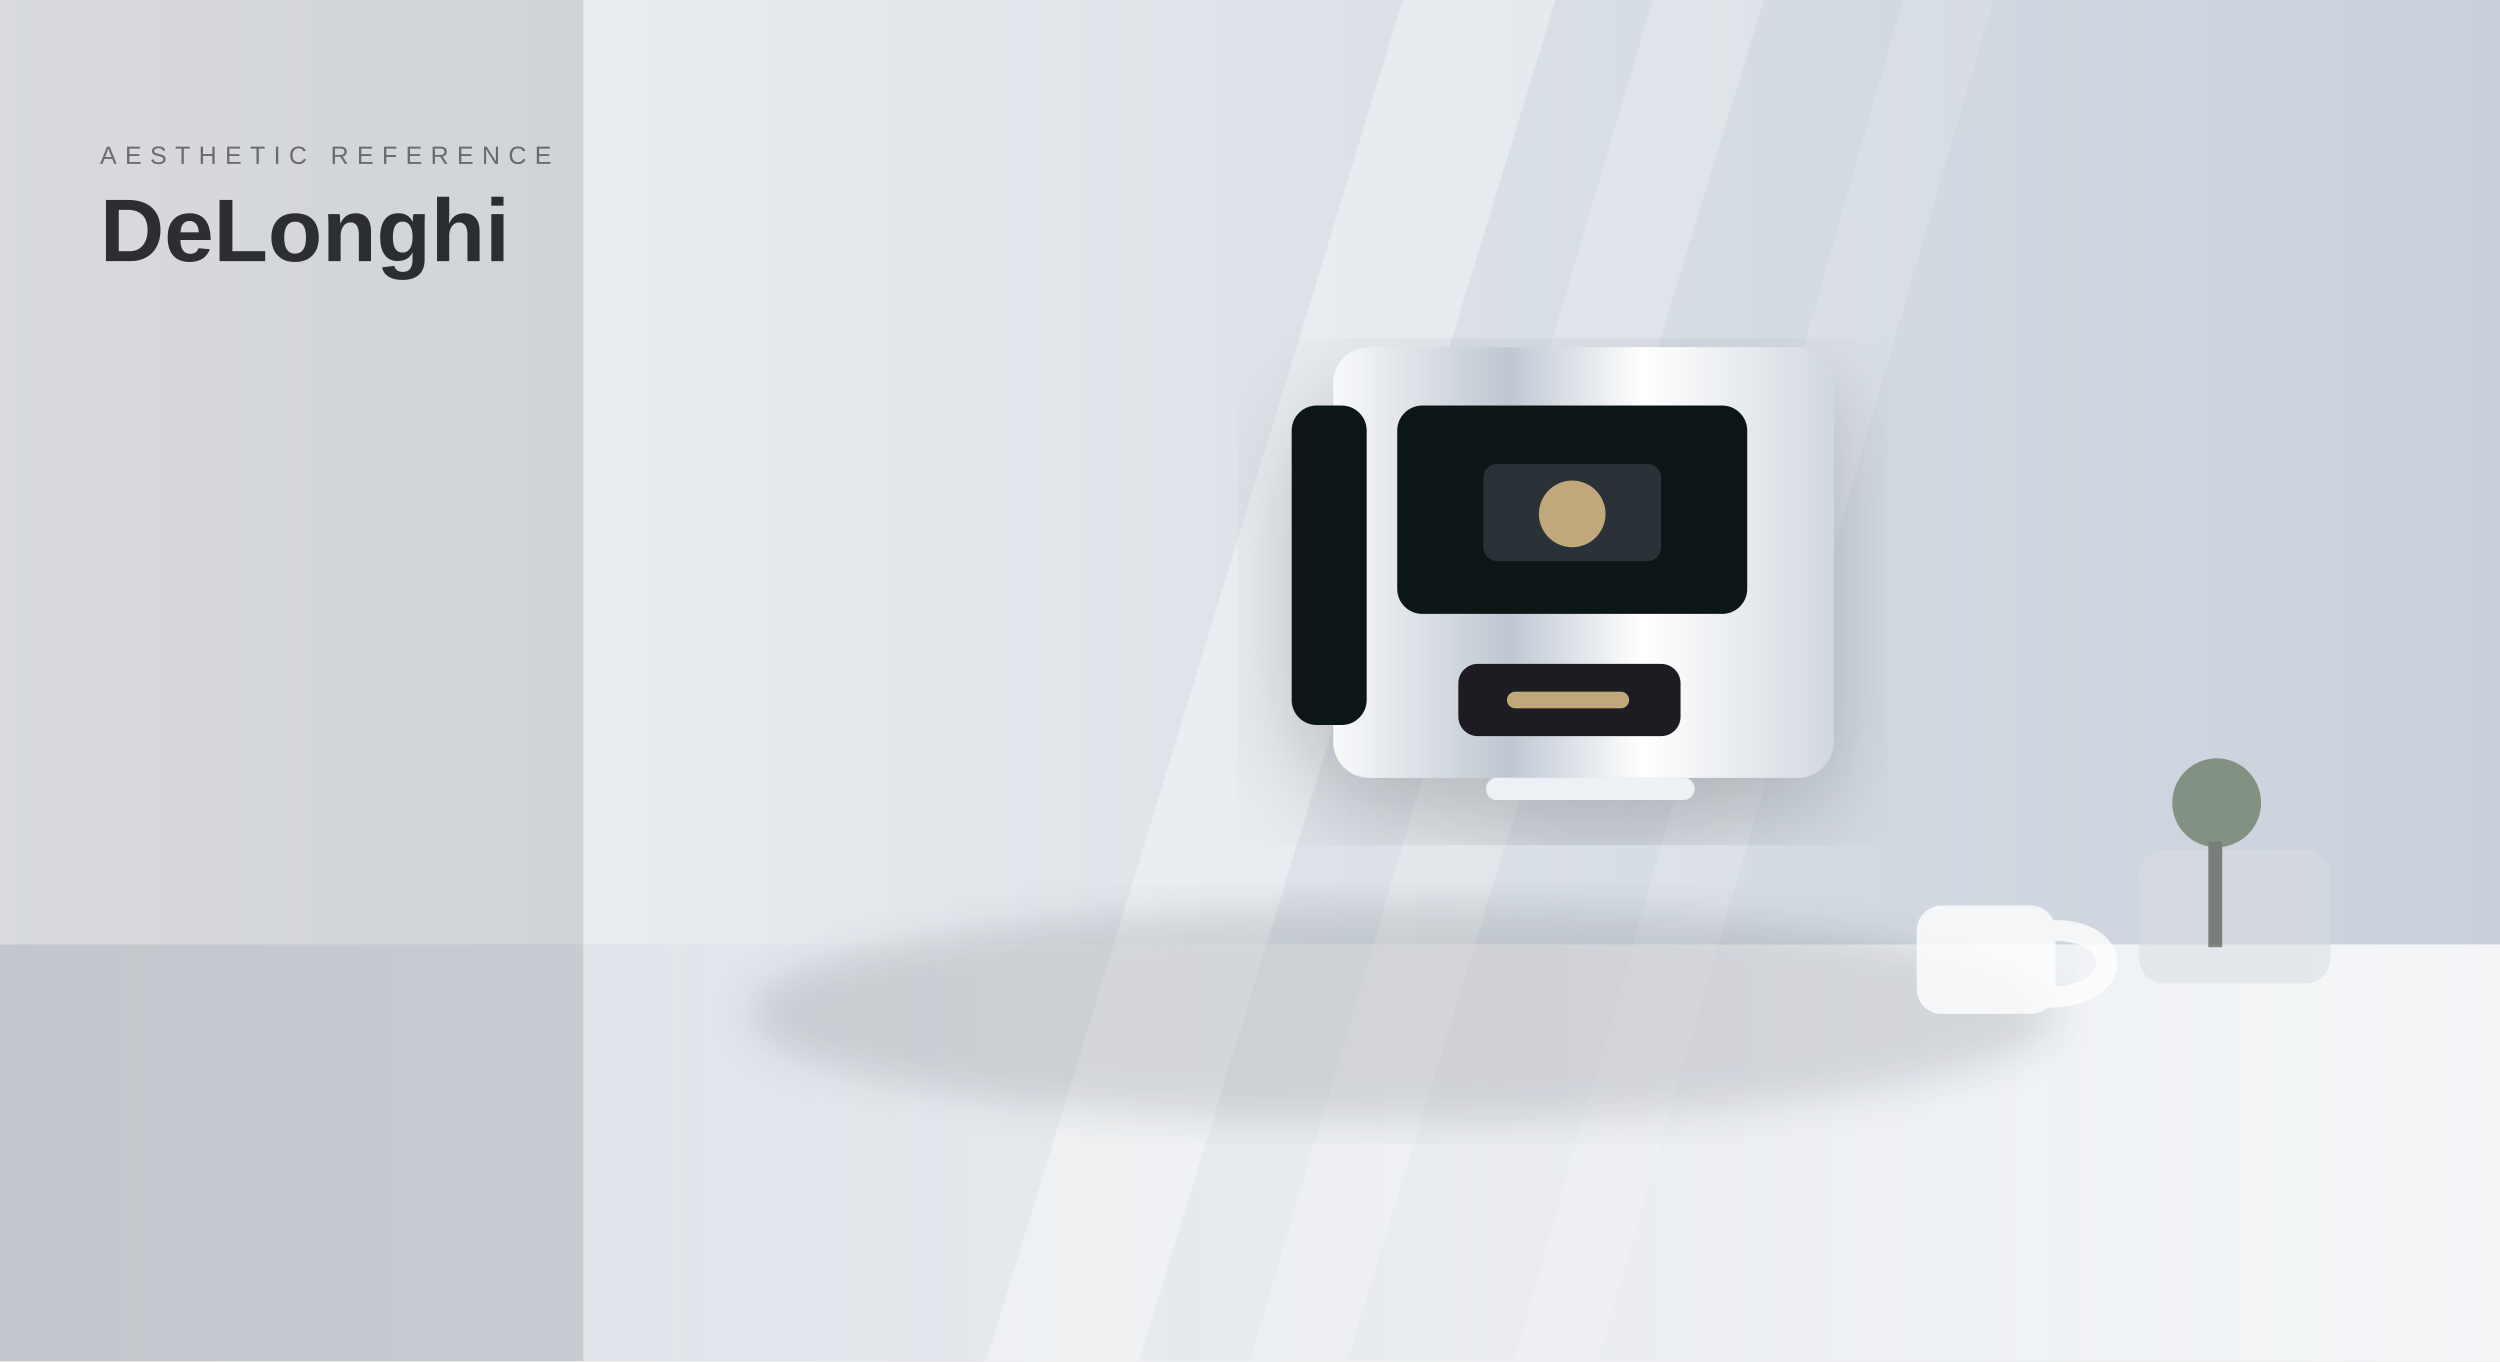
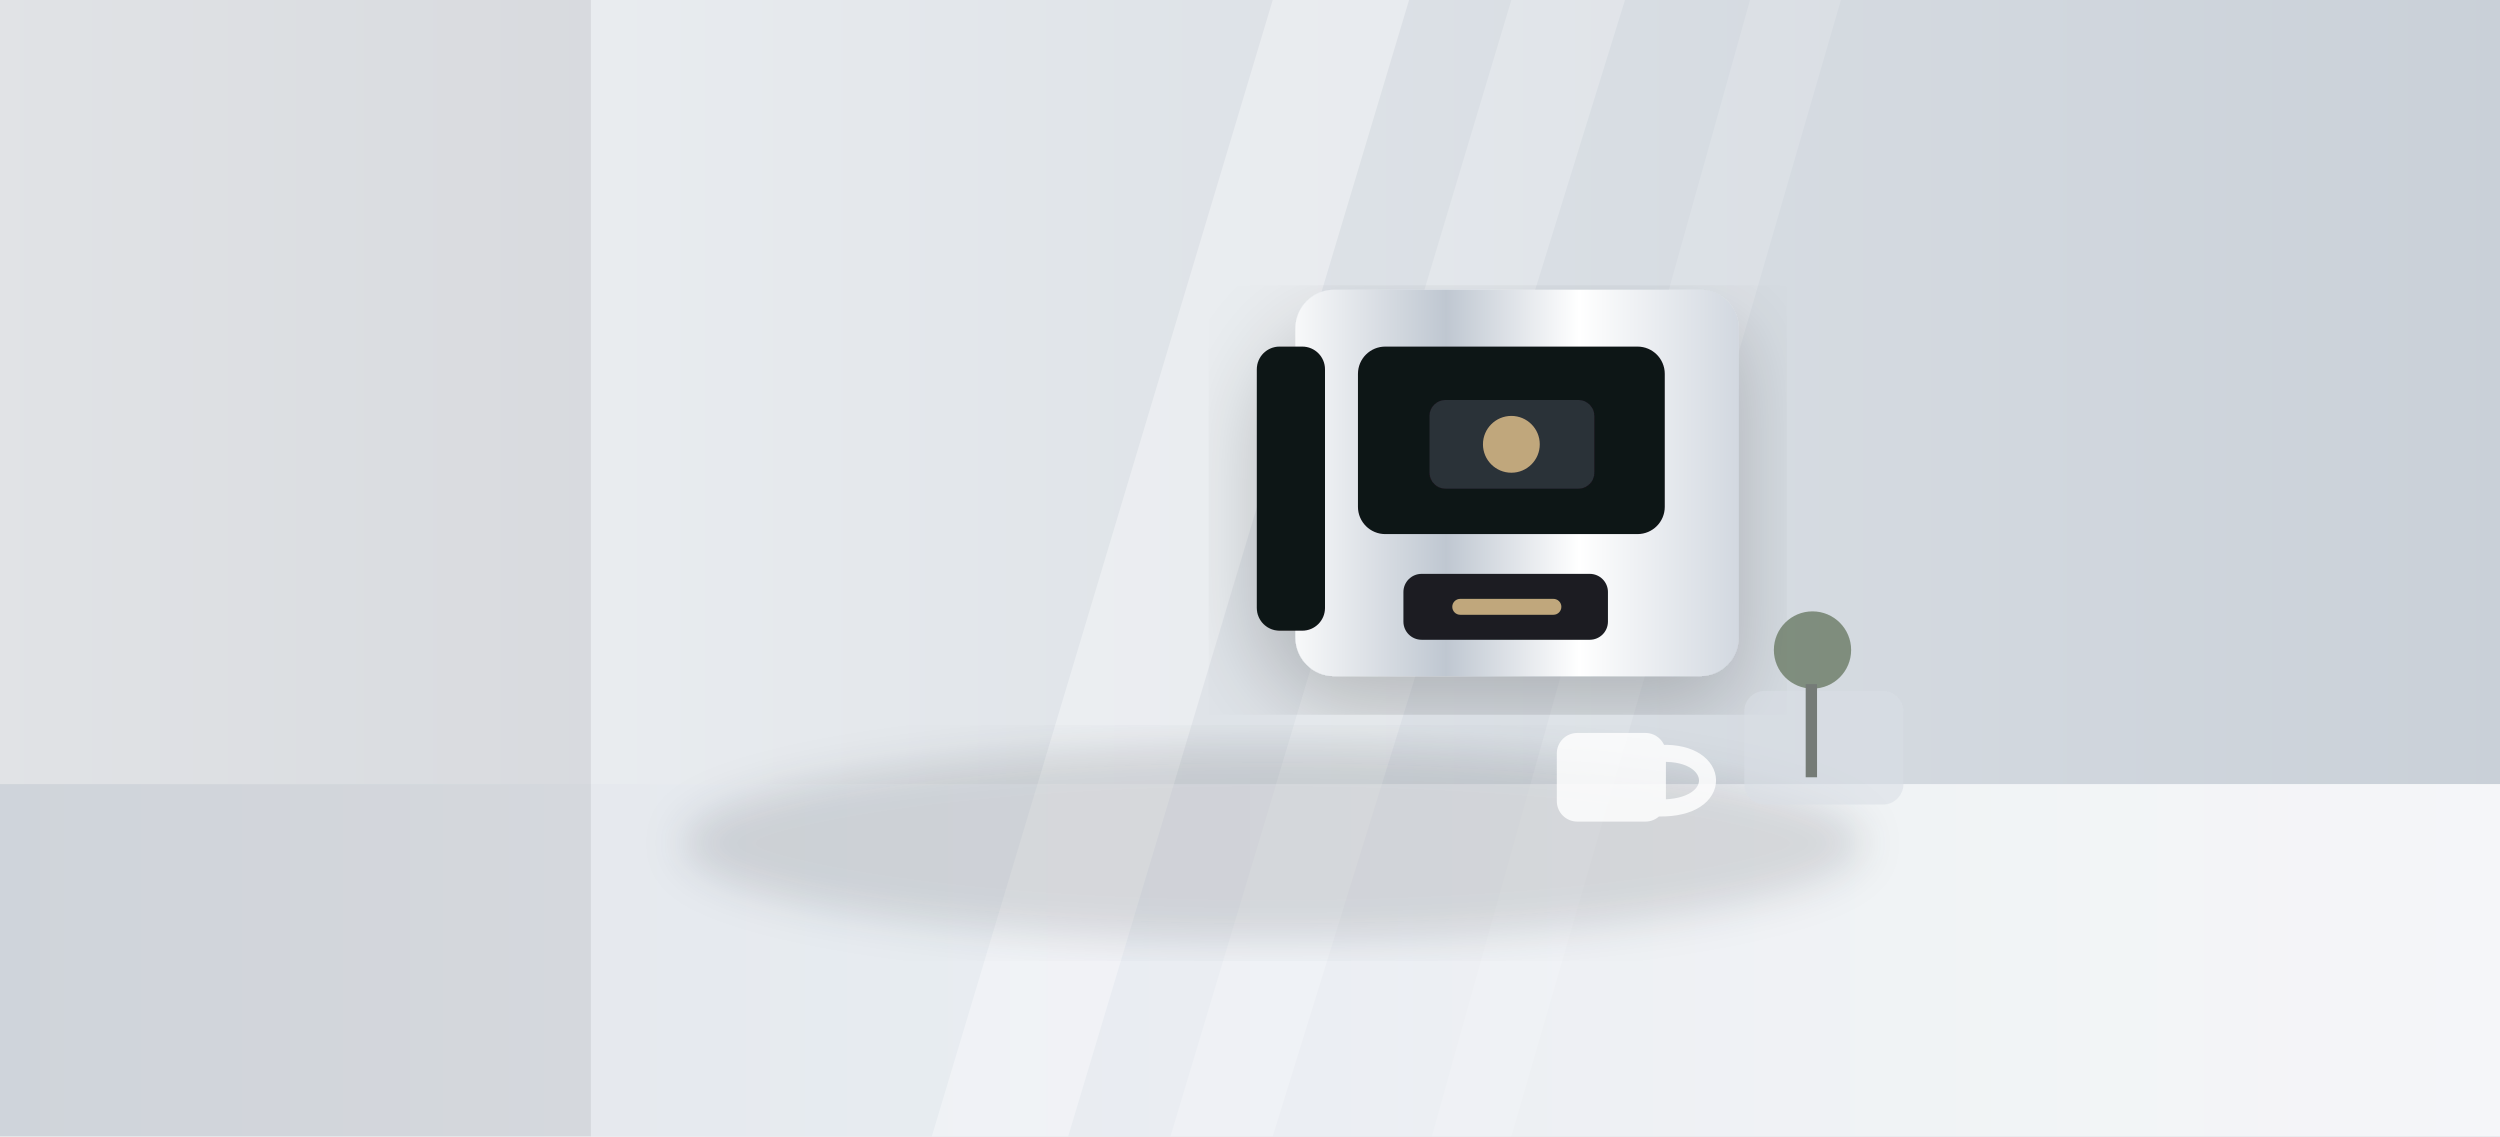
- <svg xmlns="http://www.w3.org/2000/svg" width="1800" height="980" viewBox="0 0 1800 980">
+ <svg xmlns="http://www.w3.org/2000/svg" width="2200" height="1000" viewBox="0 0 2200 1000">
  <defs>
    <linearGradient id="bg" x1="0" x2="1">
-       <stop offset="0" stop-color="#f4f6f8" />
-       <stop offset="1" stop-color="#c8d0da" />
+       <stop offset="0" stop-color="#f3f5f7" />
+       <stop offset="1" stop-color="#c9d0d8" />
    </linearGradient>
    <linearGradient id="desk" x1="0" x2="1">
-       <stop offset="0" stop-color="#d8dde4" />
+       <stop offset="0" stop-color="#dfe4ea" />
      <stop offset="1" stop-color="#f8f9fb" />
    </linearGradient>
    <linearGradient id="metal" x1="0" x2="1">
      <stop offset="0" stop-color="#f8f9fa" />
-       <stop offset=".35" stop-color="#bfc7d1" />
-       <stop offset=".62" stop-color="#ffffff" />
+       <stop offset=".34" stop-color="#bfc7d1" />
+       <stop offset=".64" stop-color="#ffffff" />
      <stop offset="1" stop-color="#d2d8e0" />
    </linearGradient>
-     <filter id="sd">
-       <feDropShadow dx="0" dy="26" stdDeviation="36" flood-color="#101216" flood-opacity=".20" />
+     <filter id="shadow">
+       <feDropShadow dx="0" dy="30" stdDeviation="38" flood-color="#101216" flood-opacity=".20" />
    </filter>
    <filter id="blur">
-       <feGaussianBlur stdDeviation="14" />
+       <feGaussianBlur stdDeviation="18" />
    </filter>
  </defs>
-   <rect width="1800" height="980" fill="url(#bg)" />
-   <rect y="680" width="1800" height="300" fill="url(#desk)" opacity=".92" />
-   <rect x="0" y="0" width="420" height="980" fill="#111318" opacity=".12" />
-   <polygon points="1010,0 1120,0 820,980 710,980" fill="#fff" opacity=".34" />
-   <polygon points="1190,0 1270,0 970,980 900,980" fill="#fff" opacity=".22" />
-   <polygon points="1370,0 1435,0 1150,980 1090,980" fill="#fff" opacity=".14" />
-   <ellipse cx="1010" cy="730" rx="470" ry="78" fill="#1b2028" opacity=".13" filter="url(#blur)" />
-   <g filter="url(#sd)">
-     <rect x="960" y="250" width="360" height="310" rx="26" fill="url(#metal)" />
-     <rect x="1006" y="292" width="252" height="150" rx="18" fill="#111318" />
-     <rect x="1068" y="334" width="128" height="70" rx="10" fill="#2b3037" />
-     <circle cx="1132" cy="370" r="24" fill="#c0a77c" />
-     <rect x="1050" y="478" width="160" height="52" rx="14" fill="#1b1e23" />
-     <rect x="1085" y="498" width="88" height="12" rx="6" fill="#c0a77c" />
-     <rect x="930" y="292" width="54" height="230" rx="18" fill="#111318" />
-     <rect x="1070" y="560" width="150" height="16" rx="8" fill="#edf1f5" />
+   <rect width="2200" height="1000" fill="url(#bg)" />
+   <rect y="690" width="2200" height="310" fill="url(#desk)" opacity=".94" />
+   <rect x="0" y="0" width="520" height="1000" fill="#111318" opacity=".08" />
+   <polygon points="1120,0 1240,0 940,1000 820,1000" fill="#fff" opacity=".34" />
+   <polygon points="1330,0 1430,0 1120,1000 1030,1000" fill="#fff" opacity=".22" />
+   <polygon points="1540,0 1620,0 1330,1000 1260,1000" fill="#fff" opacity=".14" />
+   <ellipse cx="1120" cy="742" rx="520" ry="86" fill="#1b2028" opacity=".13" filter="url(#blur)" />
+   <g filter="url(#shadow)">
+     <rect x="1140" y="255" width="390" height="340" rx="34" fill="url(#metal)" />
+     <rect x="1195" y="305" width="270" height="165" rx="24" fill="#111318" />
+     <rect x="1258" y="352" width="145" height="78" rx="14" fill="#2b3037" />
+     <circle cx="1330" cy="391" r="25" fill="#c0a77c" />
+     <rect x="1235" y="505" width="180" height="58" rx="16" fill="#1b1e23" />
+     <rect x="1278" y="527" width="96" height="14" rx="7" fill="#c0a77c" />
+     <rect x="1106" y="305" width="60" height="250" rx="20" fill="#111318" />
  </g>
-   <g opacity=".78">
-     <rect x="1380" y="652" width="100" height="78" rx="18" fill="#ffffff" />
-     <path d="M1476 670 C1530 668 1532 718 1474 718" stroke="#ffffff" stroke-width="15" fill="none" />
-     <rect x="1540" y="612" width="138" height="96" rx="18" fill="#d9dee5" opacity=".72" />
-     <circle cx="1596" cy="578" r="32" fill="#6d7d68" />
-     <rect x="1590" y="606" width="10" height="76" fill="#60675f" />
+   <g opacity=".82">
+     <rect x="1370" y="645" width="96" height="78" rx="18" fill="#fff" />
+     <path d="M1462 663 C1515 661 1518 712 1460 711" stroke="#fff" stroke-width="15" fill="none" />
+     <rect x="1535" y="608" width="140" height="100" rx="18" fill="#d9dee5" opacity=".70" />
+     <circle cx="1595" cy="572" r="34" fill="#6d7d68" />
+     <rect x="1589" y="602" width="10" height="82" fill="#60675f" />
  </g>
-   <text x="72" y="118" font-family="Arial" font-size="18" letter-spacing="6" fill="#111318" opacity=".55">AESTHETIC REFERENCE</text>
-   <text x="72" y="188" font-family="Arial" font-size="64" font-weight="700" fill="#111318" opacity=".86">DeLonghi</text>
</svg>
